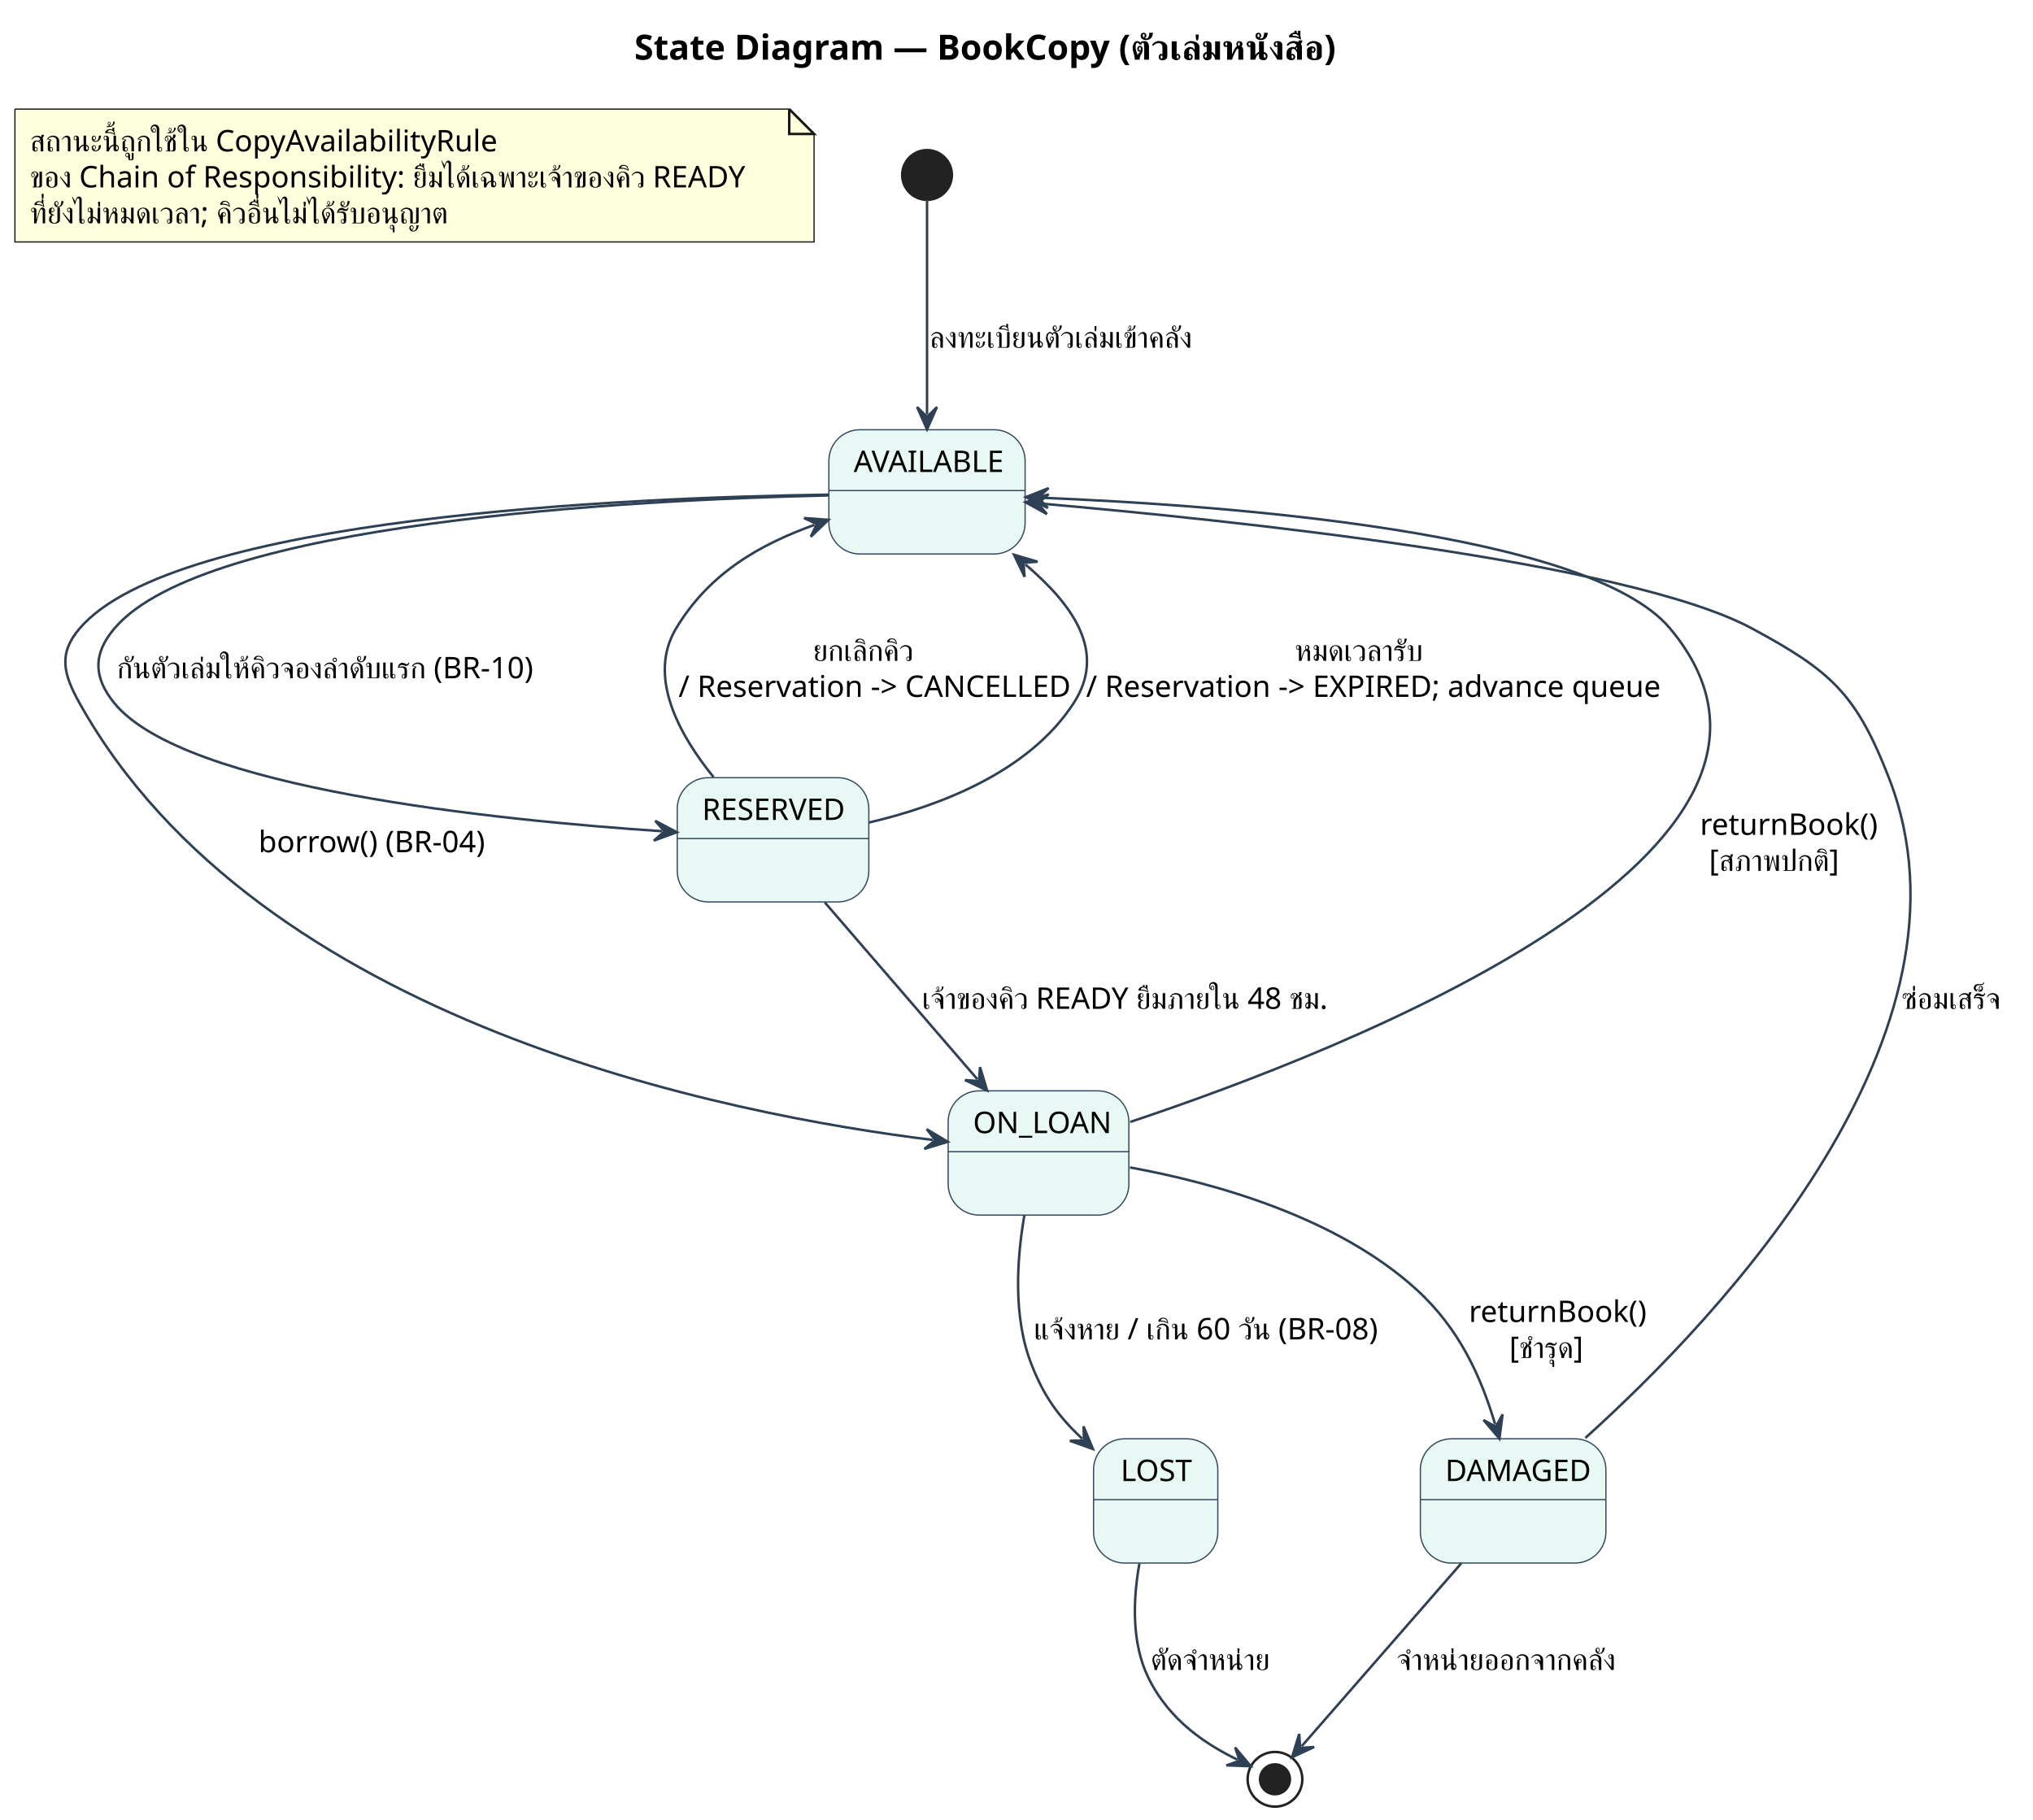
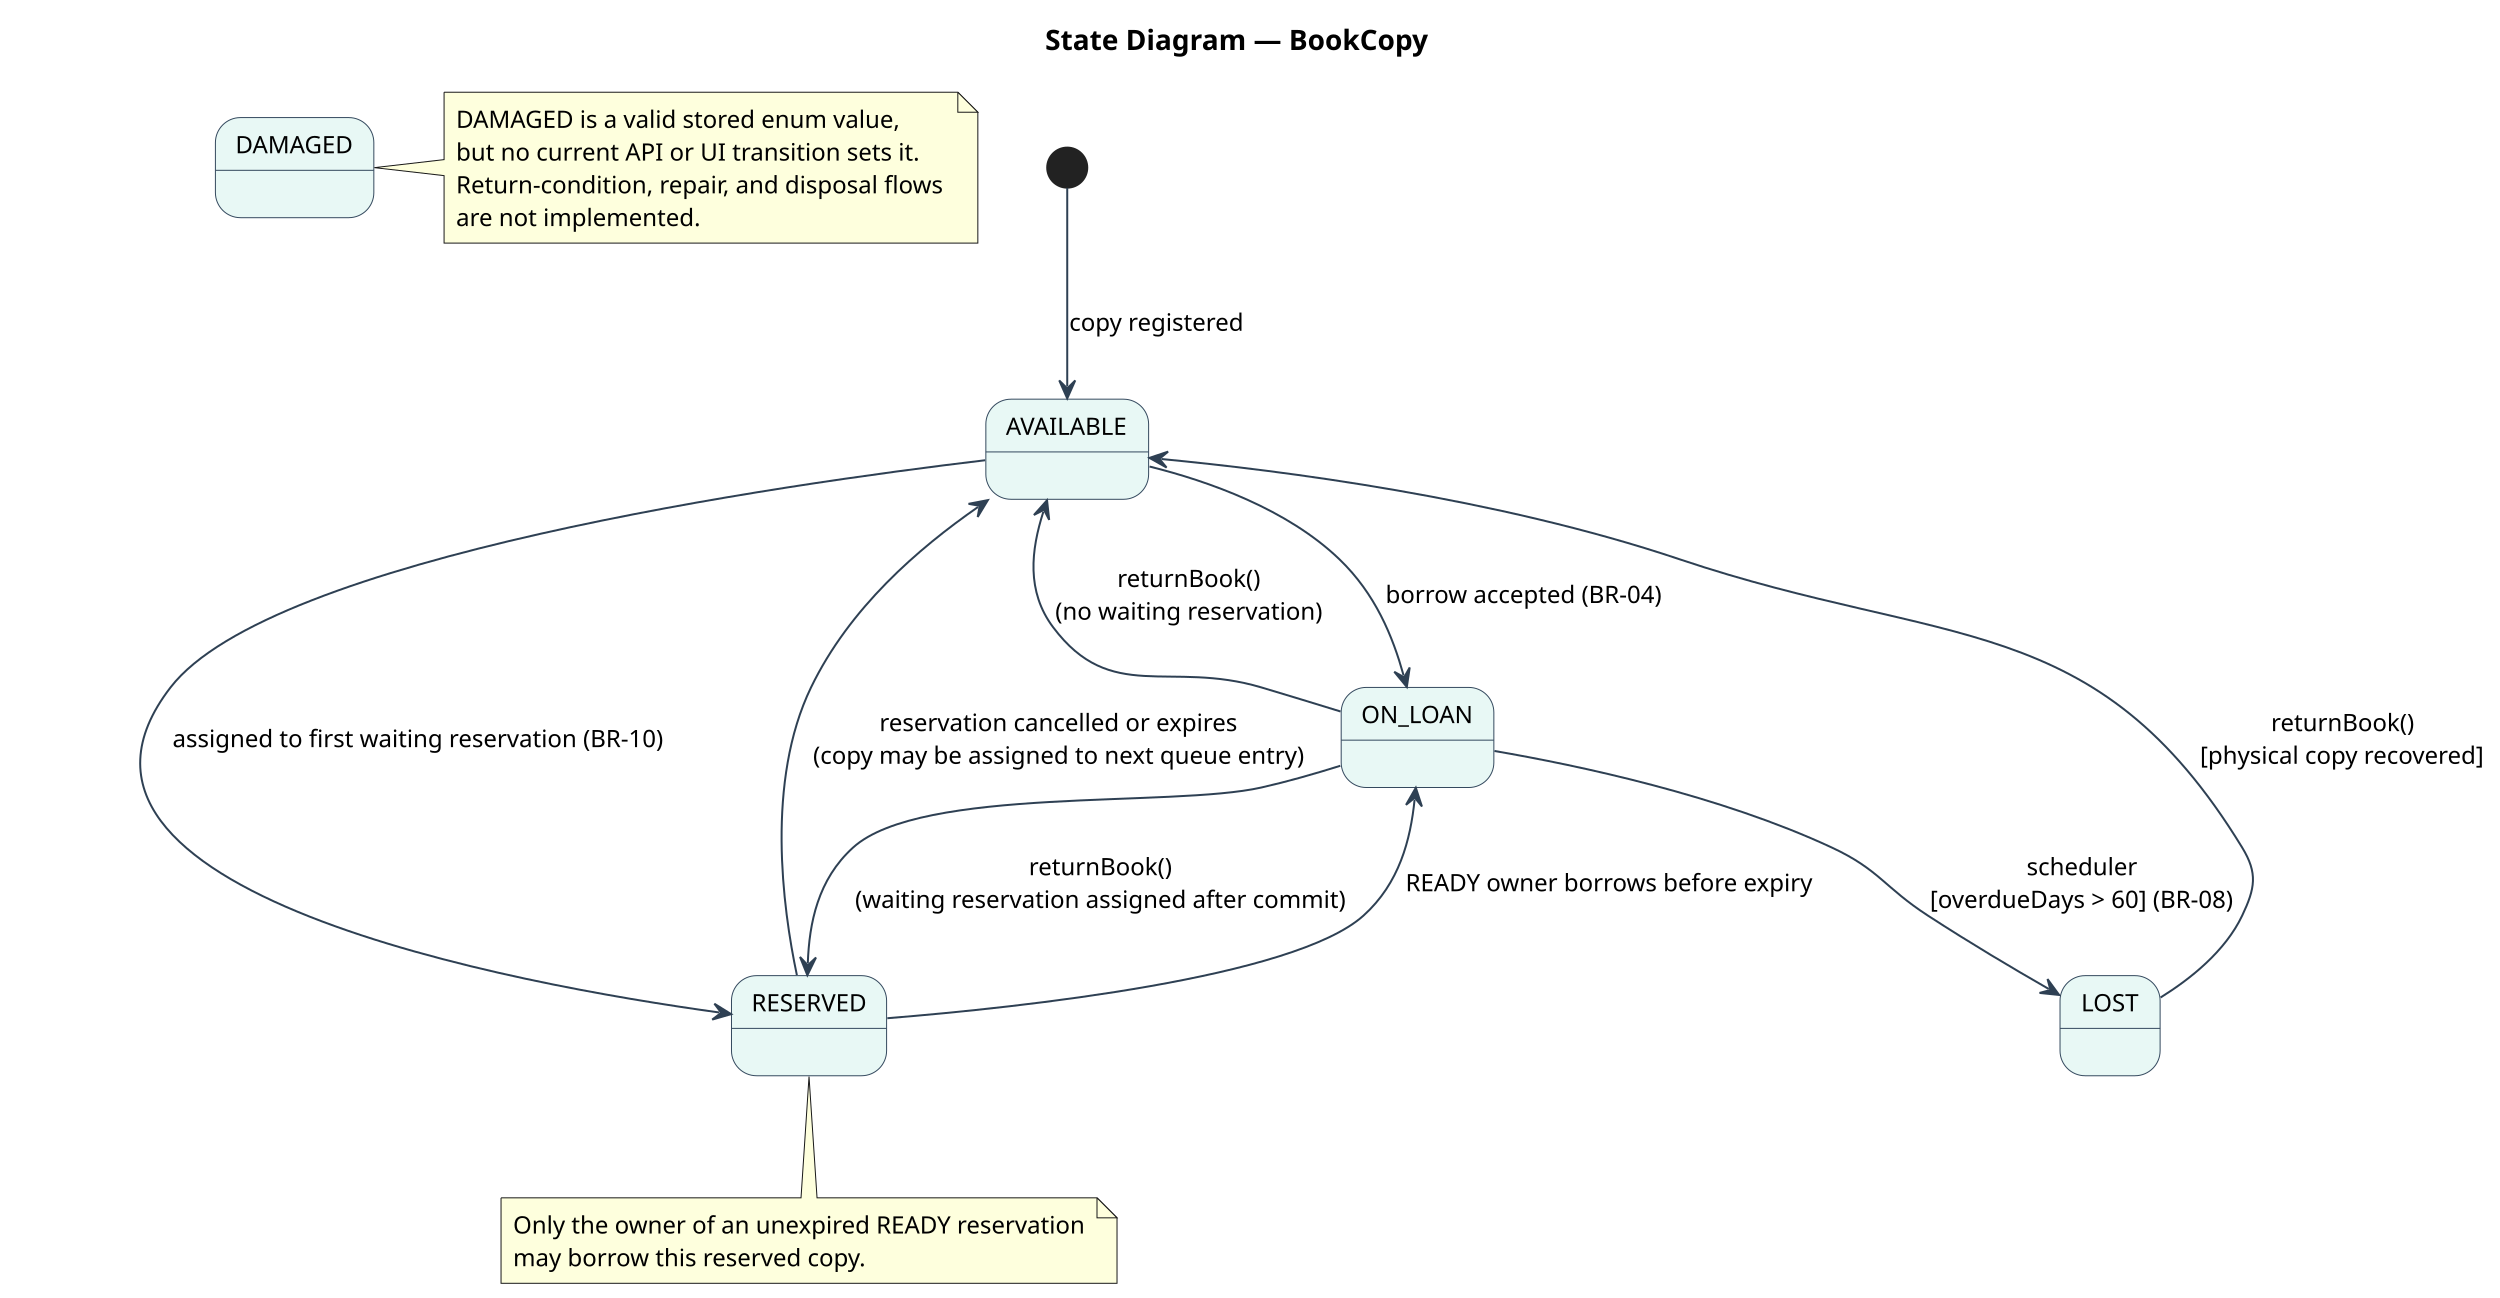
- <svg xmlns="http://www.w3.org/2000/svg" contentStyleType="text/css" data-diagram-type="STATE" height="732px" preserveAspectRatio="none" style="width:818px;height:732px;background:#FFFFFF;" version="1.1" viewBox="0 0 818 732" width="818px" zoomAndPan="magnify">
+ <svg xmlns="http://www.w3.org/2000/svg" contentStyleType="text/css" data-diagram-type="STATE" height="648px" preserveAspectRatio="none" style="width:1249px;height:648px;background:#FFFFFF;" version="1.1" viewBox="0 0 1249 648" width="1249px" zoomAndPan="magnify">
  <defs />
  <g>
-     <text fill="#000000" font-family="Tahoma" font-size="14" font-weight="bold" lengthAdjust="spacing" textLength="294.219" x="255.236" y="24.007">State Diagram — BookCopy (ตัวเล่มหนังสือ)</text>
-     <g class="entity" data-entity="N1" data-source-line="30" data-uid="ent0002" id="entity_N1">
-       <path d="M6,43.898 L6,97.352 L327.551,97.352 L327.551,53.898 L317.551,43.898 L6,43.898" fill="#FEFFDD" style="stroke:#181818;stroke-width:0.5;" />
-       <path d="M317.551,43.898 L317.551,53.898 L327.551,53.898 L317.551,43.898" fill="#FEFFDD" style="stroke:#181818;stroke-width:1;" />
-       <text fill="#000000" font-family="Tahoma" font-size="12" lengthAdjust="spacing" textLength="189.211" x="12" y="60.904">สถานะนี้ถูกใช้ใน CopyAvailabilityRule</text>
-       <text fill="#000000" font-family="Tahoma" font-size="12" lengthAdjust="spacing" textLength="300.551" x="12" y="75.389">ของ Chain of Responsibility: ยืมได้เฉพาะเจ้าของคิว READY</text>
-       <text fill="#000000" font-family="Tahoma" font-size="12" lengthAdjust="spacing" textLength="193.295" x="12" y="89.873">ที่ยังไม่หมดเวลา; คิวอื่นไม่ได้รับอนุญาต</text>
+     <text fill="#000000" font-family="Tahoma" font-size="14" font-weight="bold" lengthAdjust="spacing" textLength="191.561" x="522.143" y="24.966">State Diagram — BookCopy</text>
+     <g id="DAMAGED">
+       <rect fill="#E8F8F5" height="50" rx="12.5" ry="12.5" style="stroke:#34495E;stroke-width:0.5;" width="79.148" x="107.62" y="58.748" />
+       <line style="stroke:#34495E;stroke-width:0.5;" x1="107.62" x2="186.768" y1="85.092" y2="85.092" />
+       <text fill="#000000" font-family="Tahoma" font-size="12" lengthAdjust="spacing" textLength="59.148" x="117.62" y="76.576">DAMAGED</text>
    </g>
-     <ellipse cx="373" cy="70.398" fill="#222222" rx="10" ry="10" style="stroke:#222222;stroke-width:1;" />
+     <ellipse cx="533.19" cy="83.748" fill="#222222" rx="10" ry="10" style="stroke:#222222;stroke-width:1;" />
    <g id="AVAILABLE">
-       <rect fill="#E8F8F5" height="50" rx="12.5" ry="12.5" style="stroke:#34495E;stroke-width:0.5;" width="78.969" x="333.5" y="172.898" />
-       <line style="stroke:#34495E;stroke-width:0.5;" x1="333.5" x2="412.469" y1="197.383" y2="197.383" />
-       <text fill="#000000" font-family="Tahoma" font-size="12" lengthAdjust="spacing" textLength="58.969" x="343.5" y="189.904">AVAILABLE</text>
+       <rect fill="#E8F8F5" height="50" rx="12.5" ry="12.5" style="stroke:#34495E;stroke-width:0.5;" width="81.32" x="492.53" y="199.438" />
+       <line style="stroke:#34495E;stroke-width:0.5;" x1="492.53" x2="573.85" y1="225.782" y2="225.782" />
+       <text fill="#000000" font-family="Tahoma" font-size="12" lengthAdjust="spacing" textLength="61.32" x="502.53" y="217.266">AVAILABLE</text>
    </g>
    <g id="ON_LOAN">
-       <rect fill="#E8F8F5" height="50" rx="12.5" ry="12.5" style="stroke:#34495E;stroke-width:0.5;" width="72.717" x="381.5" y="438.898" />
-       <line style="stroke:#34495E;stroke-width:0.5;" x1="381.5" x2="454.217" y1="463.383" y2="463.383" />
-       <text fill="#000000" font-family="Tahoma" font-size="12" lengthAdjust="spacing" textLength="52.717" x="391.5" y="455.904">ON_LOAN</text>
+       <rect fill="#E8F8F5" height="50" rx="12.5" ry="12.5" style="stroke:#34495E;stroke-width:0.5;" width="76.268" x="670.06" y="343.438" />
+       <line style="stroke:#34495E;stroke-width:0.5;" x1="670.06" x2="746.328" y1="369.782" y2="369.782" />
+       <text fill="#000000" font-family="Tahoma" font-size="12" lengthAdjust="spacing" textLength="56.268" x="680.06" y="361.266">ON_LOAN</text>
    </g>
    <g id="RESERVED">
-       <rect fill="#E8F8F5" height="50" rx="12.5" ry="12.5" style="stroke:#34495E;stroke-width:0.5;" width="77.076" x="272.5" y="312.898" />
-       <line style="stroke:#34495E;stroke-width:0.5;" x1="272.5" x2="349.576" y1="337.383" y2="337.383" />
-       <text fill="#000000" font-family="Tahoma" font-size="12" lengthAdjust="spacing" textLength="57.076" x="282.5" y="329.904">RESERVED</text>
-     </g>
-     <g id="DAMAGED">
-       <rect fill="#E8F8F5" height="50" rx="12.5" ry="12.5" style="stroke:#34495E;stroke-width:0.5;" width="74.656" x="571.5" y="578.898" />
-       <line style="stroke:#34495E;stroke-width:0.5;" x1="571.5" x2="646.156" y1="603.383" y2="603.383" />
-       <text fill="#000000" font-family="Tahoma" font-size="12" lengthAdjust="spacing" textLength="54.656" x="581.5" y="595.904">DAMAGED</text>
+       <rect fill="#E8F8F5" height="50" rx="12.5" ry="12.5" style="stroke:#34495E;stroke-width:0.5;" width="77.492" x="365.45" y="487.438" />
+       <line style="stroke:#34495E;stroke-width:0.5;" x1="365.45" x2="442.942" y1="513.782" y2="513.782" />
+       <text fill="#000000" font-family="Tahoma" font-size="12" lengthAdjust="spacing" textLength="57.492" x="375.45" y="505.266">RESERVED</text>
    </g>
    <g id="LOST">
-       <rect fill="#E8F8F5" height="50" rx="12.5" ry="12.5" style="stroke:#34495E;stroke-width:0.5;" width="50" x="440" y="578.898" />
-       <line style="stroke:#34495E;stroke-width:0.5;" x1="440" x2="490" y1="603.383" y2="603.383" />
-       <text fill="#000000" font-family="Tahoma" font-size="12" lengthAdjust="spacing" textLength="28.154" x="450.923" y="595.904">LOST</text>
+       <rect fill="#E8F8F5" height="50" rx="12.5" ry="12.5" style="stroke:#34495E;stroke-width:0.5;" width="50" x="1029.19" y="487.438" />
+       <line style="stroke:#34495E;stroke-width:0.5;" x1="1029.19" x2="1079.19" y1="513.782" y2="513.782" />
+       <text fill="#000000" font-family="Tahoma" font-size="12" lengthAdjust="spacing" textLength="28.92" x="1039.73" y="505.266">LOST</text>
    </g>
-     <ellipse cx="513" cy="715.898" fill="none" rx="11" ry="11" style="stroke:#222222;stroke-width:1;" />
-     <ellipse cx="513" cy="715.898" fill="#222222" rx="6" ry="6" style="stroke:#222222;stroke-width:1;" />
+     <g class="entity" data-entity="GMN2" data-source-line="26" data-uid="ent0003" id="entity_GMN2">
+       <path d="M221.86,46.068 L221.86,79.748 L187.01,83.748 L221.86,87.748 L221.86,121.444 A0,0 0 0 0 221.86,121.444 L488.526,121.444 A0,0 0 0 0 488.526,121.444 L488.526,56.068 L478.526,46.068 L221.86,46.068 A0,0 0 0 0 221.86,46.068" fill="#FEFFDD" style="stroke:#181818;stroke-width:0.5;" />
+       <path d="M478.526,46.068 L478.526,56.068 L488.526,56.068 L478.526,46.068" fill="#FEFFDD" style="stroke:#181818;stroke-width:0.5;" />
+       <text fill="#000000" font-family="Tahoma" font-size="12" lengthAdjust="spacing" textLength="222.434" x="227.86" y="63.896">DAMAGED is a valid stored enum value,</text>
+       <text fill="#000000" font-family="Tahoma" font-size="12" lengthAdjust="spacing" textLength="232.046" x="227.86" y="80.24">but no current API or UI transition sets it.</text>
+       <text fill="#000000" font-family="Tahoma" font-size="12" lengthAdjust="spacing" textLength="245.666" x="227.86" y="96.584">Return-condition, repair, and disposal flows</text>
+       <text fill="#000000" font-family="Tahoma" font-size="12" lengthAdjust="spacing" textLength="122.365" x="227.86" y="112.928">are not implemented.</text>
+     </g>
+     <g class="entity" data-entity="GMN5" data-source-line="33" data-uid="ent0006" id="entity_GMN5">
+       <path d="M250.32,598.438 L250.32,641.126 A0,0 0 0 0 250.32,641.126 L558.062,641.126 A0,0 0 0 0 558.062,641.126 L558.062,608.438 L548.062,598.438 L408.19,598.438 L404.19,537.868 L400.19,598.438 L250.32,598.438 A0,0 0 0 0 250.32,598.438" fill="#FEFFDD" style="stroke:#181818;stroke-width:0.5;" />
+       <path d="M548.062,598.438 L548.062,608.438 L558.062,608.438 L548.062,598.438" fill="#FEFFDD" style="stroke:#181818;stroke-width:0.5;" />
+       <text fill="#000000" font-family="Tahoma" font-size="12" lengthAdjust="spacing" textLength="286.742" x="256.32" y="616.266">Only the owner of an unexpired READY reservation</text>
+       <text fill="#000000" font-family="Tahoma" font-size="12" lengthAdjust="spacing" textLength="177.565" x="256.32" y="632.61">may borrow this reserved copy.</text>
+     </g>
    <g class="link" data-entity-1="*start*" data-entity-2="AVAILABLE" data-source-line="12" data-uid="lnk4" id="link_*start*_AVAILABLE">
-       <path d="M373,80.428 C373,99.528 373,138.628 373,166.768" fill="none" id="*start*-to-AVAILABLE" style="stroke:#2E4053;stroke-width:1;" />
-       <polygon fill="#2E4053" points="373,172.768,377,163.768,373,167.768,369,163.768,373,172.768" style="stroke:#2E4053;stroke-width:1;" />
-       <text fill="#000000" font-family="Tahoma" font-size="12" lengthAdjust="spacing" textLength="122.713" x="374" y="139.904">ลงทะเบียนตัวเล่มเข้าคลัง</text>
+       <path d="M533.19,93.848 C533.19,114.948 533.19,161.758 533.19,193.068" fill="none" id="*start*-to-AVAILABLE" style="stroke:#2E4053;stroke-width:1;" />
+       <polygon fill="#2E4053" points="533.19,199.068,537.19,190.068,533.19,194.068,529.19,190.068,533.19,199.068" style="stroke:#2E4053;stroke-width:1;" />
+       <text fill="#000000" font-family="Tahoma" font-size="12" lengthAdjust="spacing" textLength="87.793" x="534.19" y="165.266">copy registered</text>
    </g>
-     <g class="link" data-entity-1="AVAILABLE" data-entity-2="ON_LOAN" data-source-line="14" data-uid="lnk6" id="link_AVAILABLE_ON_LOAN">
-       <path d="M333.43,199.018 C252.07,200.208 70.39,207.948 32,252.898 C23.34,263.038 25.5,271.258 32,282.898 C104.23,412.158 293.685,448.605 375.375,458.665" fill="none" id="AVAILABLE-to-ON_LOAN" style="stroke:#2E4053;stroke-width:1;" />
-       <polygon fill="#2E4053" points="381.33,459.398,372.886,454.328,376.368,458.787,371.909,462.268,381.33,459.398" style="stroke:#2E4053;stroke-width:1;" />
-       <text fill="#000000" font-family="Tahoma" font-size="12" lengthAdjust="spacing" textLength="91.324" x="104" y="342.904">borrow() (BR-04)</text>
+     <g class="link" data-entity-1="AVAILABLE" data-entity-2="ON_LOAN" data-source-line="13" data-uid="lnk6" id="link_AVAILABLE_ON_LOAN">
+       <path d="M574.3,233.078 C603.91,240.458 643.1,254.348 669.19,279.438 C687.14,296.698 695.801,317.898 701.241,337.438" fill="none" id="AVAILABLE-to-ON_LOAN" style="stroke:#2E4053;stroke-width:1;" />
+       <polygon fill="#2E4053" points="702.85,343.218,704.29,333.475,701.509,338.401,696.583,335.62,702.85,343.218" style="stroke:#2E4053;stroke-width:1;" />
+       <text fill="#000000" font-family="Tahoma" font-size="12" lengthAdjust="spacing" textLength="138.421" x="692.22" y="301.266">borrow accepted (BR-04)</text>
    </g>
-     <g class="link" data-entity-1="ON_LOAN" data-entity-2="AVAILABLE" data-source-line="21" data-uid="lnk12" id="link_ON_LOAN_AVAILABLE">
-       <path d="M454.77,451.408 C541.62,422.438 746.75,342.358 672,252.898 C639.4,213.888 492.385,203.252 418.765,200.262" fill="none" id="ON_LOAN-to-AVAILABLE" style="stroke:#2E4053;stroke-width:1;" />
-       <polygon fill="#2E4053" points="412.77,200.018,421.6,204.38,417.766,200.221,421.925,196.387,412.77,200.018" style="stroke:#2E4053;stroke-width:1;" />
-       <text fill="#000000" font-family="Tahoma" font-size="12" lengthAdjust="spacing" textLength="67.629" x="684" y="335.904">returnBook()</text>
-       <text fill="#000000" font-family="Tahoma" font-size="12" lengthAdjust="spacing" textLength="60.334" x="687.648" y="350.389">[สภาพปกติ]</text>
+     <g class="link" data-entity-1="ON_LOAN" data-entity-2="AVAILABLE" data-source-line="18" data-uid="lnk11" id="link_ON_LOAN_AVAILABLE">
+       <path d="M669.75,355.468 C657.16,351.578 643.09,347.288 630.19,343.438 C584.09,329.698 555.11,351.878 526.19,313.438 C512.65,295.438 515.142,274.803 521.272,255.643" fill="none" id="ON_LOAN-to-AVAILABLE" style="stroke:#2E4053;stroke-width:1;" />
+       <polygon fill="#2E4053" points="523.1,249.928,516.548,257.281,521.576,254.69,524.167,259.719,523.1,249.928" style="stroke:#2E4053;stroke-width:1;" />
+       <text fill="#000000" font-family="Tahoma" font-size="12" lengthAdjust="spacing" textLength="71.772" x="558.168" y="293.266">returnBook()</text>
+       <text fill="#000000" font-family="Tahoma" font-size="12" lengthAdjust="spacing" textLength="133.729" x="527.19" y="309.61">(no waiting reservation)</text>
    </g>
-     <g class="link" data-entity-1="AVAILABLE" data-entity-2="RESERVED" data-source-line="15" data-uid="lnk8" id="link_AVAILABLE_RESERVED">
-       <path d="M333.24,199.328 C254.34,201.108 82.43,209.958 46,252.898 C37.37,263.068 37.57,272.568 46,282.898 C74.14,317.358 199.843,329.988 266.353,334.438" fill="none" id="AVAILABLE-to-RESERVED" style="stroke:#2E4053;stroke-width:1;" />
-       <polygon fill="#2E4053" points="272.34,334.838,263.627,330.247,267.351,334.505,263.093,338.229,272.34,334.838" style="stroke:#2E4053;stroke-width:1;" />
-       <text fill="#000000" font-family="Tahoma" font-size="12" lengthAdjust="spacing" textLength="184.986" x="47" y="272.904">กันตัวเล่มให้คิวจองลำดับแรก (BR-10)</text>
+     <g class="link" data-entity-1="AVAILABLE" data-entity-2="RESERVED" data-source-line="14" data-uid="lnk8" id="link_AVAILABLE_RESERVED">
+       <path d="M492.19,229.938 C391.27,241.928 135.4,278.298 85.19,343.438 C6,446.188 258.166,491.857 359.337,505.837" fill="none" id="AVAILABLE-to-RESERVED" style="stroke:#2E4053;stroke-width:1;" />
+       <polygon fill="#2E4053" points="365.28,506.658,356.912,501.464,360.327,505.974,355.817,509.388,365.28,506.658" style="stroke:#2E4053;stroke-width:1;" />
+       <text fill="#000000" font-family="Tahoma" font-size="12" lengthAdjust="spacing" textLength="245.39" x="86.19" y="373.266">assigned to first waiting reservation (BR-10)</text>
    </g>
-     <g class="link" data-entity-1="RESERVED" data-entity-2="AVAILABLE" data-source-line="18" data-uid="lnk10" id="link_RESERVED_AVAILABLE">
-       <path d="M287.11,312.678 C273.18,295.518 260.43,272.208 272,252.898 C285.29,230.728 305.485,219.182 327.695,211.182" fill="none" id="RESERVED-to-AVAILABLE" style="stroke:#2E4053;stroke-width:1;" />
-       <polygon fill="#2E4053" points="333.34,209.148,323.517,208.435,328.636,210.843,326.228,215.962,333.34,209.148" style="stroke:#2E4053;stroke-width:1;" />
-       <text fill="#000000" font-family="Tahoma" font-size="12" lengthAdjust="spacing" textLength="45.815" x="327.138" y="265.904">ยกเลิกคิว</text>
-       <text fill="#000000" font-family="Tahoma" font-size="12" lengthAdjust="spacing" textLength="154.09" x="273" y="280.389">/ Reservation -&gt; CANCELLED</text>
+     <g class="link" data-entity-1="RESERVED" data-entity-2="AVAILABLE" data-source-line="17" data-uid="lnk10" id="link_RESERVED_AVAILABLE">
+       <path d="M398.12,487.168 C390.94,453.138 382.59,390.178 405.19,343.438 C424.47,303.578 458.675,274.125 488.625,253.285" fill="none" id="RESERVED-to-AVAILABLE" style="stroke:#2E4053;stroke-width:1;" />
+       <polygon fill="#2E4053" points="493.55,249.858,483.878,251.715,489.446,252.714,488.447,258.282,493.55,249.858" style="stroke:#2E4053;stroke-width:1;" />
+       <text fill="#000000" font-family="Tahoma" font-size="12" lengthAdjust="spacing" textLength="179.545" x="439.34" y="365.266">reservation cancelled or expires</text>
+       <text fill="#000000" font-family="Tahoma" font-size="12" lengthAdjust="spacing" textLength="245.846" x="406.19" y="381.61">(copy may be assigned to next queue entry)</text>
    </g>
-     <g class="link" data-entity-1="RESERVED" data-entity-2="AVAILABLE" data-source-line="19" data-uid="lnk11" id="link_RESERVED_AVAILABLE">
-       <path d="M349.57,330.958 C377.69,324.398 413.91,310.788 432,282.898 C445.29,262.418 432.024,243.694 412.574,227.094" fill="none" id="RESERVED-to-AVAILABLE-1" style="stroke:#2E4053;stroke-width:1;" />
-       <polygon fill="#2E4053" points="408.01,223.198,412.259,232.084,411.813,226.444,417.452,225.999,408.01,223.198" style="stroke:#2E4053;stroke-width:1;" />
-       <text fill="#000000" font-family="Tahoma" font-size="12" lengthAdjust="spacing" textLength="58.336" x="520.921" y="265.904">หมดเวลารับ</text>
-       <text fill="#000000" font-family="Tahoma" font-size="12" lengthAdjust="spacing" textLength="226.178" x="437" y="280.389">/ Reservation -&gt; EXPIRED; advance queue</text>
+     <g class="link" data-entity-1="RESERVED" data-entity-2="ON_LOAN" data-source-line="16" data-uid="lnk9" id="link_RESERVED_ON_LOAN">
+       <path d="M443.3,508.708 C511.13,503.198 646.64,488.538 681.19,457.438 C699.13,441.298 704.692,419.547 706.732,399.527" fill="none" id="RESERVED-to-ON_LOAN" style="stroke:#2E4053;stroke-width:1;" />
+       <polygon fill="#2E4053" points="707.34,393.558,702.448,402.106,706.833,398.532,710.407,402.917,707.34,393.558" style="stroke:#2E4053;stroke-width:1;" />
+       <text fill="#000000" font-family="Tahoma" font-size="12" lengthAdjust="spacing" textLength="204.589" x="702.22" y="445.266">READY owner borrows before expiry</text>
    </g>
-     <g class="link" data-entity-1="RESERVED" data-entity-2="ON_LOAN" data-source-line="17" data-uid="lnk9" id="link_RESERVED_ON_LOAN">
-       <path d="M331.88,363.098 C350.74,384.948 374.41,412.386 393.25,434.216" fill="none" id="RESERVED-to-ON_LOAN" style="stroke:#2E4053;stroke-width:1;" />
-       <polygon fill="#2E4053" points="397.17,438.758,394.318,429.332,393.903,434.973,388.262,434.558,397.17,438.758" style="stroke:#2E4053;stroke-width:1;" />
-       <text fill="#000000" font-family="Tahoma" font-size="12" lengthAdjust="spacing" textLength="179.959" x="371" y="405.904">เจ้าของคิว READY ยืมภายใน 48 ชม.</text>
+     <g class="link" data-entity-1="ON_LOAN" data-entity-2="RESERVED" data-source-line="19" data-uid="lnk12" id="link_ON_LOAN_RESERVED">
+       <path d="M669.63,382.578 C657.15,386.488 643.18,390.508 630.19,393.438 C585.5,403.538 460.16,392.678 426.19,423.438 C408.57,439.398 404.295,461.152 403.575,481.232" fill="none" id="ON_LOAN-to-RESERVED" style="stroke:#2E4053;stroke-width:1;" />
+       <polygon fill="#2E4053" points="403.36,487.228,407.68,478.377,403.539,482.231,399.685,478.09,403.36,487.228" style="stroke:#2E4053;stroke-width:1;" />
+       <text fill="#000000" font-family="Tahoma" font-size="12" lengthAdjust="spacing" textLength="71.772" x="513.987" y="437.266">returnBook()</text>
+       <text fill="#000000" font-family="Tahoma" font-size="12" lengthAdjust="spacing" textLength="245.366" x="427.19" y="453.61">(waiting reservation assigned after commit)</text>
    </g>
-     <g class="link" data-entity-1="ON_LOAN" data-entity-2="DAMAGED" data-source-line="22" data-uid="lnk14" id="link_ON_LOAN_DAMAGED">
-       <path d="M454.68,469.718 C488.32,475.868 537.7,489.478 570,518.898 C587.47,534.818 596.026,554.398 601.596,573.088" fill="none" id="ON_LOAN-to-DAMAGED" style="stroke:#2E4053;stroke-width:1;" />
-       <polygon fill="#2E4053" points="603.31,578.838,604.573,569.071,601.882,574.047,596.906,571.356,603.31,578.838" style="stroke:#2E4053;stroke-width:1;" />
-       <text fill="#000000" font-family="Tahoma" font-size="12" lengthAdjust="spacing" textLength="67.629" x="591" y="531.904">returnBook()</text>
-       <text fill="#000000" font-family="Tahoma" font-size="12" lengthAdjust="spacing" textLength="35.062" x="607.283" y="546.389">[ชำรุด]</text>
+     <g class="link" data-entity-1="ON_LOAN" data-entity-2="LOST" data-source-line="20" data-uid="lnk14" id="link_ON_LOAN_LOST">
+       <path d="M746.62,375.188 C789.28,382.528 859.47,397.498 915.19,423.438 C938.89,434.478 941.27,443.198 963.19,457.438 C984.92,471.548 1005.116,483.511 1023.547,494.091" fill="none" id="ON_LOAN-to-LOST" style="stroke:#2E4053;stroke-width:1;" />
+       <polygon fill="#2E4053" points="1028.75,497.078,1022.936,489.128,1024.414,494.589,1018.953,496.066,1028.75,497.078" style="stroke:#2E4053;stroke-width:1;" />
+       <text fill="#000000" font-family="Tahoma" font-size="12" lengthAdjust="spacing" textLength="55.308" x="1012.49" y="437.266">scheduler</text>
+       <text fill="#000000" font-family="Tahoma" font-size="12" lengthAdjust="spacing" textLength="151.909" x="964.19" y="453.61">[overdueDays &gt; 60] (BR-08)</text>
    </g>
-     <g class="link" data-entity-1="ON_LOAN" data-entity-2="LOST" data-source-line="23" data-uid="lnk16" id="link_ON_LOAN_LOST">
-       <path d="M412.18,488.928 C409.17,506.208 407.49,529.738 415,548.898 C420.13,561.988 425.733,569.663 435.413,578.873" fill="none" id="ON_LOAN-to-LOST" style="stroke:#2E4053;stroke-width:1;" />
-       <polygon fill="#2E4053" points="439.76,583.008,435.997,573.907,436.138,579.562,430.483,579.703,439.76,583.008" style="stroke:#2E4053;stroke-width:1;" />
-       <text fill="#000000" font-family="Tahoma" font-size="12" lengthAdjust="spacing" textLength="149.725" x="416" y="538.904">แจ้งหาย / เกิน 60 วัน (BR-08)</text>
-     </g>
-     <g class="link" data-entity-1="DAMAGED" data-entity-2="AVAILABLE" data-source-line="25" data-uid="lnk17" id="link_DAMAGED_AVAILABLE">
-       <path d="M637.89,578.548 C692.07,529.738 800.02,415.788 760,312.898 C746.89,279.188 736.83,270.088 705,252.898 C655.03,225.918 495.317,209.29 418.597,202.6" fill="none" id="DAMAGED-to-AVAILABLE" style="stroke:#2E4053;stroke-width:1;" />
-       <polygon fill="#2E4053" points="412.62,202.078,421.238,206.845,417.601,202.513,421.933,198.875,412.62,202.078" style="stroke:#2E4053;stroke-width:1;" />
-       <text fill="#000000" font-family="Tahoma" font-size="12" lengthAdjust="spacing" textLength="45.691" x="765" y="405.904">ซ่อมเสร็จ</text>
-     </g>
-     <g class="link" data-entity-1="DAMAGED" data-entity-2="*end*" data-source-line="26" data-uid="lnk19" id="link_DAMAGED_*end*">
-       <path d="M587.93,629.038 C566.3,653.828 537.816,686.468 523.796,702.528" fill="none" id="DAMAGED-to-*end*" style="stroke:#2E4053;stroke-width:1;" />
-       <polygon fill="#2E4053" points="519.85,707.048,528.782,702.899,523.138,703.282,522.755,697.638,519.85,707.048" style="stroke:#2E4053;stroke-width:1;" />
-       <text fill="#000000" font-family="Tahoma" font-size="12" lengthAdjust="spacing" textLength="102.387" x="562" y="671.904">จำหน่ายออกจากคลัง</text>
-     </g>
-     <g class="link" data-entity-1="LOST" data-entity-2="*end*" data-source-line="27" data-uid="lnk20" id="link_LOST_*end*">
-       <path d="M458.45,629.068 C455.95,643.128 455.13,660.788 462,674.898 C470.57,692.508 485.659,702.025 497.899,708.005" fill="none" id="LOST-to-*end*" style="stroke:#2E4053;stroke-width:1;" />
-       <polygon fill="#2E4053" points="503.29,710.638,496.959,703.094,498.798,708.444,493.448,710.282,503.29,710.638" style="stroke:#2E4053;stroke-width:1;" />
-       <text fill="#000000" font-family="Tahoma" font-size="12" lengthAdjust="spacing" textLength="55.406" x="463" y="671.904">ตัดจำหน่าย</text>
+     <g class="link" data-entity-1="LOST" data-entity-2="AVAILABLE" data-source-line="21" data-uid="lnk15" id="link_LOST_AVAILABLE">
+       <path d="M1079.42,498.348 C1094.28,489.118 1111.76,475.238 1120.19,457.438 C1126.66,443.788 1128.07,436.338 1120.19,423.438 C1047.01,303.698 972.22,324.128 839.19,279.438 C747.4,248.598 639.863,235.029 580.223,229.329" fill="none" id="LOST-to-AVAILABLE" style="stroke:#2E4053;stroke-width:1;" />
+       <polygon fill="#2E4053" points="574.25,228.758,582.829,233.596,579.227,229.234,583.59,225.632,574.25,228.758" style="stroke:#2E4053;stroke-width:1;" />
+       <text fill="#000000" font-family="Tahoma" font-size="12" lengthAdjust="spacing" textLength="71.772" x="1134.602" y="365.266">returnBook()</text>
+       <text fill="#000000" font-family="Tahoma" font-size="12" lengthAdjust="spacing" textLength="142.717" x="1099.13" y="381.61">[physical copy recovered]</text>
    </g>
  </g>
</svg>
